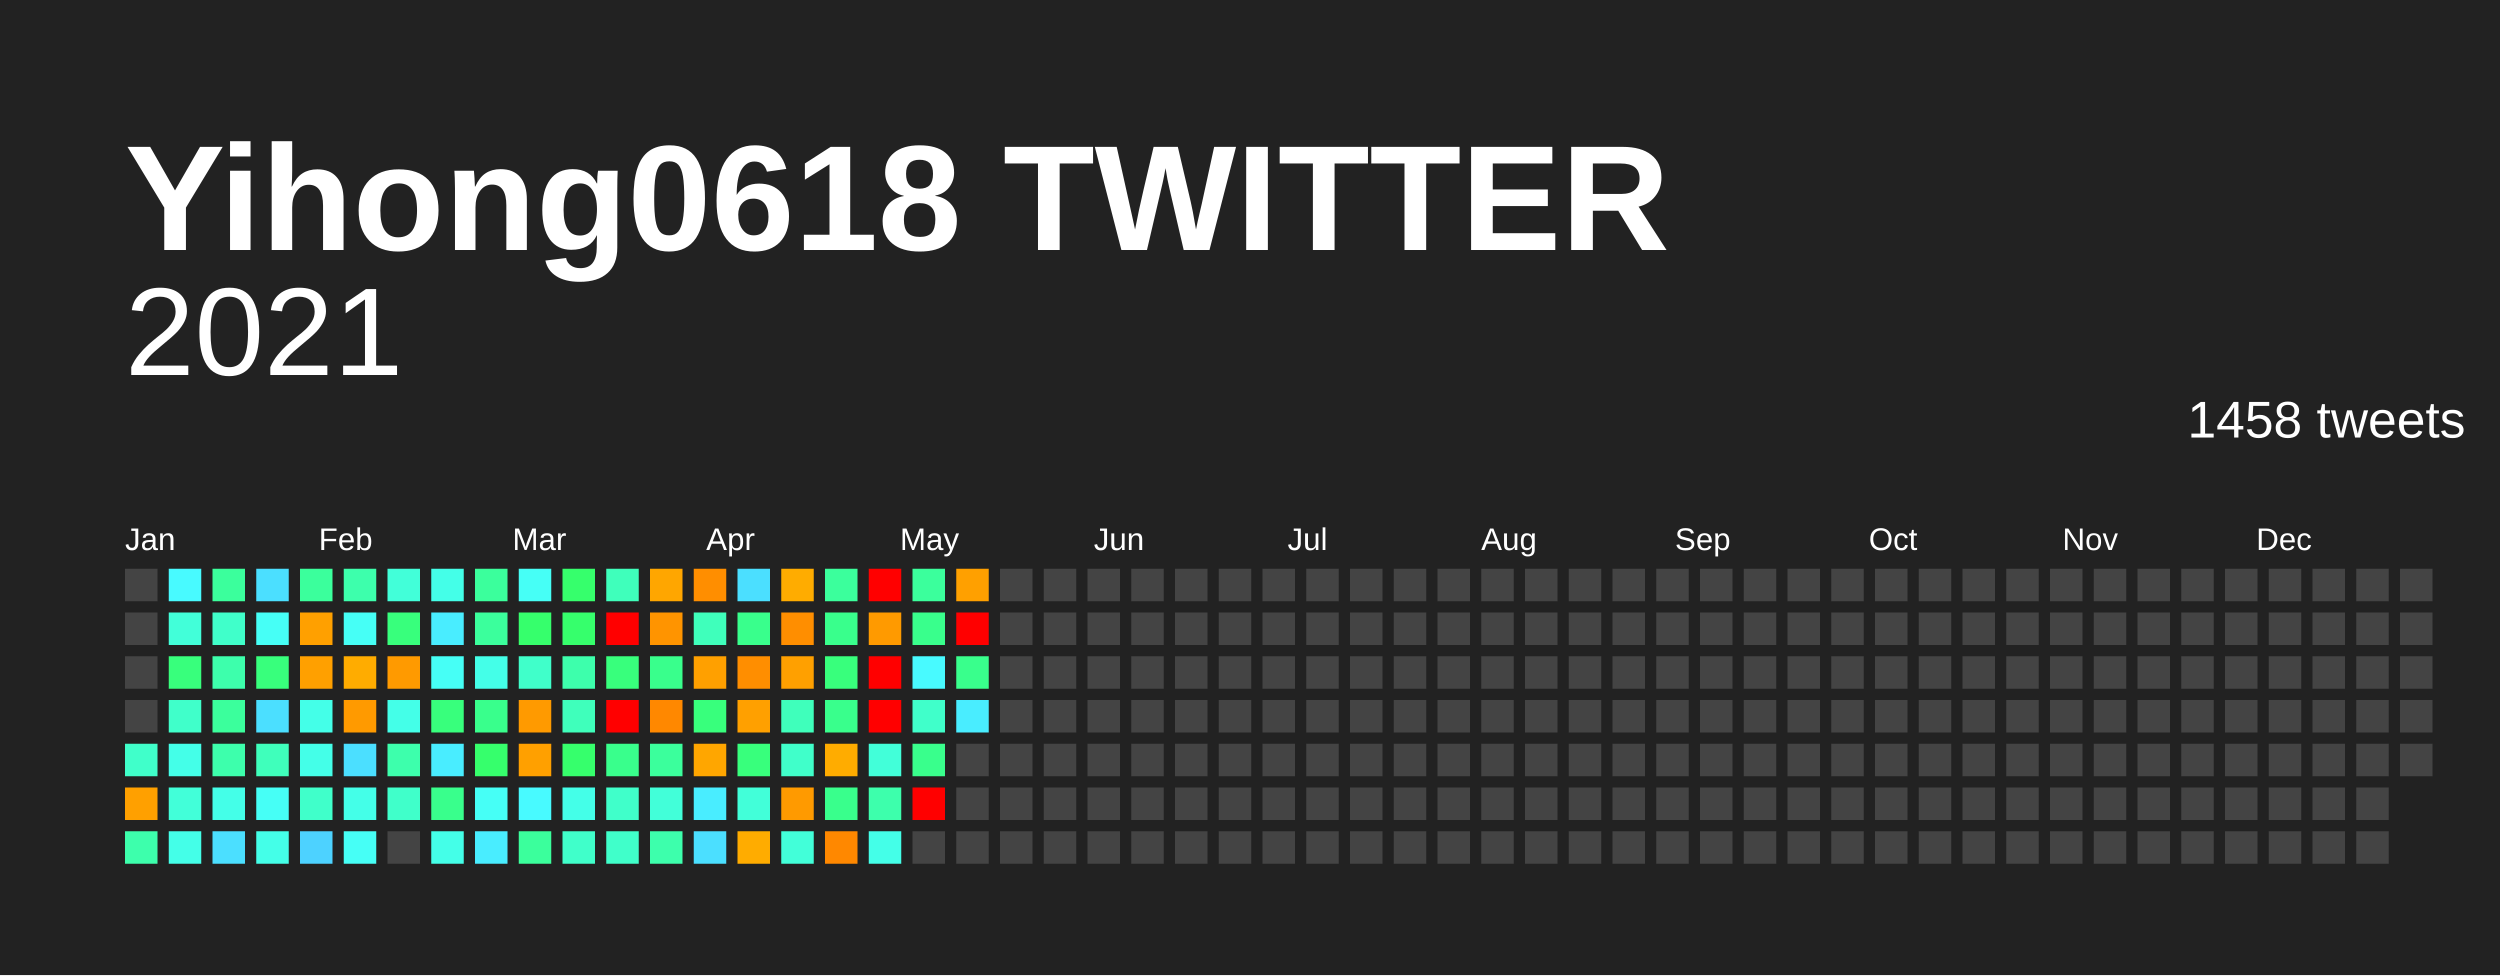
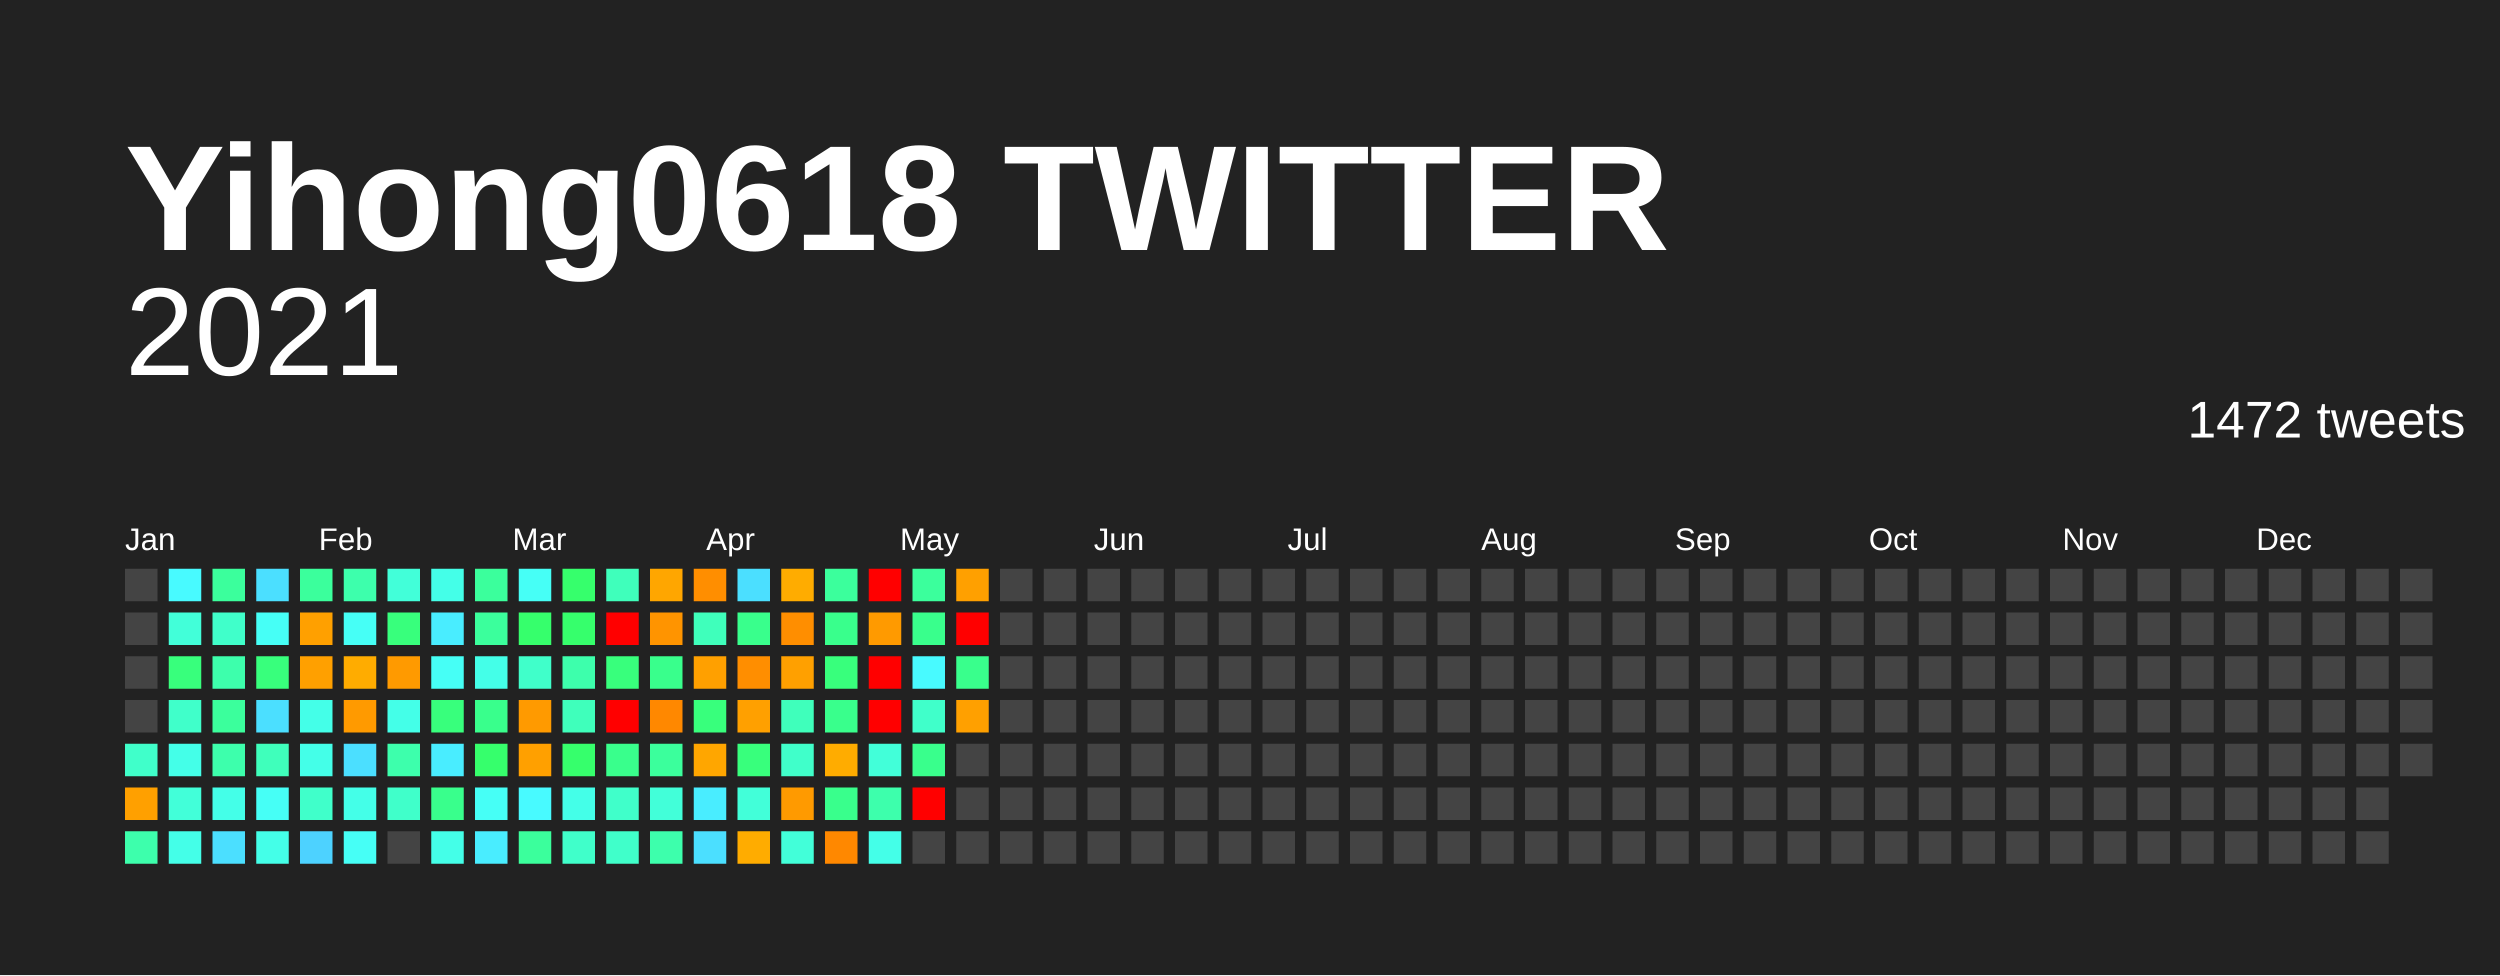
<svg xmlns="http://www.w3.org/2000/svg" baseProfile="full" height="78mm" version="1.1" viewBox="0,0,200,78" width="200mm">
  <defs />
  <rect fill="#222222" height="78" width="200" x="0" y="0" />
  <text fill="#FFFFFF" style="font-size:12px; font-family:Arial; font-weight:bold;" x="10" y="20">Yihong0618 TWITTER</text>
  <text alignment-baseline="hanging" fill="#FFFFFF" style="font-size:10.0px; font-family:Arial;" x="10" y="30">2021</text>
-   <text alignment-baseline="hanging" fill="#FFFFFF" style="font-size:4.125px; font-family:Arial;" x="175" y="35">1458 tweets</text>
+   <text alignment-baseline="hanging" fill="#FFFFFF" style="font-size:4.125px; font-family:Arial;" x="175" y="35">1472 tweets</text>
  <text fill="#FFFFFF" style="font-size:2.5px; font-family:Arial" x="10.0" y="44">Jan</text>
  <text fill="#FFFFFF" style="font-size:2.5px; font-family:Arial" x="25.5" y="44">Feb</text>
  <text fill="#FFFFFF" style="font-size:2.5px; font-family:Arial" x="41.0" y="44">Mar</text>
  <text fill="#FFFFFF" style="font-size:2.5px; font-family:Arial" x="56.5" y="44">Apr</text>
  <text fill="#FFFFFF" style="font-size:2.5px; font-family:Arial" x="72.0" y="44">May</text>
  <text fill="#FFFFFF" style="font-size:2.5px; font-family:Arial" x="87.5" y="44">Jun</text>
  <text fill="#FFFFFF" style="font-size:2.5px; font-family:Arial" x="103.0" y="44">Jul</text>
  <text fill="#FFFFFF" style="font-size:2.5px; font-family:Arial" x="118.5" y="44">Aug</text>
  <text fill="#FFFFFF" style="font-size:2.5px; font-family:Arial" x="134.0" y="44">Sep</text>
  <text fill="#FFFFFF" style="font-size:2.5px; font-family:Arial" x="149.5" y="44">Oct</text>
  <text fill="#FFFFFF" style="font-size:2.5px; font-family:Arial" x="165.0" y="44">Nov</text>
  <text fill="#FFFFFF" style="font-size:2.5px; font-family:Arial" x="180.5" y="44">Dec</text>
  <rect fill="#444444" height="2.6" width="2.6" x="10.0" y="45.5" />
  <rect fill="#444444" height="2.6" width="2.6" x="10.0" y="49.0" />
  <rect fill="#444444" height="2.6" width="2.6" x="10.0" y="52.5" />
  <rect fill="#444444" height="2.6" width="2.6" x="10.0" y="56.0" />
  <rect fill="#40ffca" height="2.6" width="2.6" x="10.0" y="59.5" />
  <rect fill="#ffa000" height="2.6" width="2.6" x="10.0" y="63.0" />
  <rect fill="#3dffac" height="2.6" width="2.6" x="10.0" y="66.5" />
  <rect fill="#48faff" height="2.6" width="2.6" x="13.5" y="45.5" />
  <rect fill="#42ffd9" height="2.6" width="2.6" x="13.5" y="49.0" />
  <rect fill="#38ff7c" height="2.6" width="2.6" x="13.5" y="52.5" />
  <rect fill="#40ffca" height="2.6" width="2.6" x="13.5" y="56.0" />
  <rect fill="#44ffe8" height="2.6" width="2.6" x="13.5" y="59.5" />
  <rect fill="#42ffd9" height="2.6" width="2.6" x="13.5" y="63.0" />
  <rect fill="#44ffe8" height="2.6" width="2.6" x="13.5" y="66.5" />
  <rect fill="#3bff9c" height="2.6" width="2.6" x="17.0" y="45.5" />
  <rect fill="#40ffca" height="2.6" width="2.6" x="17.0" y="49.0" />
  <rect fill="#3dffac" height="2.6" width="2.6" x="17.0" y="52.5" />
  <rect fill="#3bff9c" height="2.6" width="2.6" x="17.0" y="56.0" />
  <rect fill="#3dffac" height="2.6" width="2.6" x="17.0" y="59.5" />
  <rect fill="#44ffe8" height="2.6" width="2.6" x="17.0" y="63.0" />
  <rect fill="#4bdfff" height="2.6" width="2.6" x="17.0" y="66.5" />
  <rect fill="#4bdfff" height="2.6" width="2.6" x="20.5" y="45.5" />
  <rect fill="#46fff6" height="2.6" width="2.6" x="20.5" y="49.0" />
  <rect fill="#38ff7c" height="2.6" width="2.6" x="20.5" y="52.5" />
  <rect fill="#4bdfff" height="2.6" width="2.6" x="20.5" y="56.0" />
  <rect fill="#3fffbb" height="2.6" width="2.6" x="20.5" y="59.5" />
  <rect fill="#46fff6" height="2.6" width="2.6" x="20.5" y="63.0" />
  <rect fill="#44ffe8" height="2.6" width="2.6" x="20.5" y="66.5" />
  <rect fill="#3bff9c" height="2.6" width="2.6" x="24.0" y="45.5" />
  <rect fill="#ffa000" height="2.6" width="2.6" x="24.0" y="49.0" />
  <rect fill="#ffa000" height="2.6" width="2.6" x="24.0" y="52.5" />
  <rect fill="#44ffe8" height="2.6" width="2.6" x="24.0" y="56.0" />
  <rect fill="#44ffe8" height="2.6" width="2.6" x="24.0" y="59.5" />
  <rect fill="#40ffca" height="2.6" width="2.6" x="24.0" y="63.0" />
  <rect fill="#4dd2ff" height="2.6" width="2.6" x="24.0" y="66.5" />
  <rect fill="#3dffac" height="2.6" width="2.6" x="27.5" y="45.5" />
  <rect fill="#46fff6" height="2.6" width="2.6" x="27.5" y="49.0" />
  <rect fill="#ffac00" height="2.6" width="2.6" x="27.5" y="52.5" />
  <rect fill="#ff9a00" height="2.6" width="2.6" x="27.5" y="56.0" />
  <rect fill="#4bdfff" height="2.6" width="2.6" x="27.5" y="59.5" />
  <rect fill="#44ffe8" height="2.6" width="2.6" x="27.5" y="63.0" />
  <rect fill="#46fff6" height="2.6" width="2.6" x="27.5" y="66.5" />
  <rect fill="#42ffd9" height="2.6" width="2.6" x="31.0" y="45.5" />
  <rect fill="#38ff7c" height="2.6" width="2.6" x="31.0" y="49.0" />
  <rect fill="#ff9a00" height="2.6" width="2.6" x="31.0" y="52.5" />
  <rect fill="#44ffe8" height="2.6" width="2.6" x="31.0" y="56.0" />
  <rect fill="#3dffac" height="2.6" width="2.6" x="31.0" y="59.5" />
  <rect fill="#40ffca" height="2.6" width="2.6" x="31.0" y="63.0" />
  <rect fill="#444444" height="2.6" width="2.6" x="31.0" y="66.5" />
  <rect fill="#44ffe8" height="2.6" width="2.6" x="34.5" y="45.5" />
  <rect fill="#49edff" height="2.6" width="2.6" x="34.5" y="49.0" />
  <rect fill="#46fff6" height="2.6" width="2.6" x="34.5" y="52.5" />
  <rect fill="#38ff7c" height="2.6" width="2.6" x="34.5" y="56.0" />
  <rect fill="#49edff" height="2.6" width="2.6" x="34.5" y="59.5" />
  <rect fill="#39ff8c" height="2.6" width="2.6" x="34.5" y="63.0" />
  <rect fill="#44ffe8" height="2.6" width="2.6" x="34.5" y="66.5" />
  <rect fill="#3bff9c" height="2.6" width="2.6" x="38.0" y="45.5" />
  <rect fill="#3bff9c" height="2.6" width="2.6" x="38.0" y="49.0" />
  <rect fill="#44ffe8" height="2.6" width="2.6" x="38.0" y="52.5" />
  <rect fill="#39ff8c" height="2.6" width="2.6" x="38.0" y="56.0" />
  <rect fill="#36ff6c" height="2.6" width="2.6" x="38.0" y="59.5" />
  <rect fill="#46fff6" height="2.6" width="2.6" x="38.0" y="63.0" />
  <rect fill="#49edff" height="2.6" width="2.6" x="38.0" y="66.5" />
  <rect fill="#46fff6" height="2.6" width="2.6" x="41.5" y="45.5" />
  <rect fill="#36ff6c" height="2.6" width="2.6" x="41.5" y="49.0" />
  <rect fill="#40ffca" height="2.6" width="2.6" x="41.5" y="52.5" />
  <rect fill="#ff9a00" height="2.6" width="2.6" x="41.5" y="56.0" />
  <rect fill="#ffa000" height="2.6" width="2.6" x="41.5" y="59.5" />
  <rect fill="#48faff" height="2.6" width="2.6" x="41.5" y="63.0" />
  <rect fill="#3bff9c" height="2.6" width="2.6" x="41.5" y="66.5" />
  <rect fill="#36ff6c" height="2.6" width="2.6" x="45.0" y="45.5" />
  <rect fill="#36ff6c" height="2.6" width="2.6" x="45.0" y="49.0" />
  <rect fill="#3dffac" height="2.6" width="2.6" x="45.0" y="52.5" />
  <rect fill="#3fffbb" height="2.6" width="2.6" x="45.0" y="56.0" />
  <rect fill="#36ff6c" height="2.6" width="2.6" x="45.0" y="59.5" />
  <rect fill="#44ffe8" height="2.6" width="2.6" x="45.0" y="63.0" />
  <rect fill="#40ffca" height="2.6" width="2.6" x="45.0" y="66.5" />
  <rect fill="#3fffbb" height="2.6" width="2.6" x="48.5" y="45.5" />
  <rect fill="red" height="2.6" width="2.6" x="48.5" y="49.0" />
  <rect fill="#38ff7c" height="2.6" width="2.6" x="48.5" y="52.5" />
  <rect fill="red" height="2.6" width="2.6" x="48.5" y="56.0" />
  <rect fill="#39ff8c" height="2.6" width="2.6" x="48.5" y="59.5" />
  <rect fill="#40ffca" height="2.6" width="2.6" x="48.5" y="63.0" />
  <rect fill="#40ffca" height="2.6" width="2.6" x="48.5" y="66.5" />
  <rect fill="#ffa600" height="2.6" width="2.6" x="52.0" y="45.5" />
  <rect fill="#ff9400" height="2.6" width="2.6" x="52.0" y="49.0" />
  <rect fill="#39ff8c" height="2.6" width="2.6" x="52.0" y="52.5" />
  <rect fill="#ff8800" height="2.6" width="2.6" x="52.0" y="56.0" />
  <rect fill="#3bff9c" height="2.6" width="2.6" x="52.0" y="59.5" />
  <rect fill="#42ffd9" height="2.6" width="2.6" x="52.0" y="63.0" />
  <rect fill="#3dffac" height="2.6" width="2.6" x="52.0" y="66.5" />
  <rect fill="#ff8e00" height="2.6" width="2.6" x="55.5" y="45.5" />
  <rect fill="#3fffbb" height="2.6" width="2.6" x="55.5" y="49.0" />
  <rect fill="#ffa000" height="2.6" width="2.6" x="55.5" y="52.5" />
  <rect fill="#38ff7c" height="2.6" width="2.6" x="55.5" y="56.0" />
  <rect fill="#ffa600" height="2.6" width="2.6" x="55.5" y="59.5" />
  <rect fill="#49edff" height="2.6" width="2.6" x="55.5" y="63.0" />
  <rect fill="#4bdfff" height="2.6" width="2.6" x="55.5" y="66.5" />
  <rect fill="#4bdfff" height="2.6" width="2.6" x="59.0" y="45.5" />
  <rect fill="#39ff8c" height="2.6" width="2.6" x="59.0" y="49.0" />
  <rect fill="#ff8e00" height="2.6" width="2.6" x="59.0" y="52.5" />
  <rect fill="#ffa000" height="2.6" width="2.6" x="59.0" y="56.0" />
  <rect fill="#38ff7c" height="2.6" width="2.6" x="59.0" y="59.5" />
  <rect fill="#42ffd9" height="2.6" width="2.6" x="59.0" y="63.0" />
  <rect fill="#ffac00" height="2.6" width="2.6" x="59.0" y="66.5" />
  <rect fill="#ffac00" height="2.6" width="2.6" x="62.5" y="45.5" />
  <rect fill="#ff8e00" height="2.6" width="2.6" x="62.5" y="49.0" />
  <rect fill="#ffa000" height="2.6" width="2.6" x="62.5" y="52.5" />
  <rect fill="#3fffbb" height="2.6" width="2.6" x="62.5" y="56.0" />
  <rect fill="#40ffca" height="2.6" width="2.6" x="62.5" y="59.5" />
  <rect fill="#ff9a00" height="2.6" width="2.6" x="62.5" y="63.0" />
  <rect fill="#42ffd9" height="2.6" width="2.6" x="62.5" y="66.5" />
  <rect fill="#3bff9c" height="2.6" width="2.6" x="66.0" y="45.5" />
  <rect fill="#39ff8c" height="2.6" width="2.6" x="66.0" y="49.0" />
  <rect fill="#38ff7c" height="2.6" width="2.6" x="66.0" y="52.5" />
  <rect fill="#39ff8c" height="2.6" width="2.6" x="66.0" y="56.0" />
  <rect fill="#ffac00" height="2.6" width="2.6" x="66.0" y="59.5" />
  <rect fill="#39ff8c" height="2.6" width="2.6" x="66.0" y="63.0" />
  <rect fill="#ff8800" height="2.6" width="2.6" x="66.0" y="66.5" />
  <rect fill="red" height="2.6" width="2.6" x="69.5" y="45.5" />
  <rect fill="#ff9a00" height="2.6" width="2.6" x="69.5" y="49.0" />
  <rect fill="red" height="2.6" width="2.6" x="69.5" y="52.5" />
  <rect fill="red" height="2.6" width="2.6" x="69.5" y="56.0" />
  <rect fill="#42ffd9" height="2.6" width="2.6" x="69.5" y="59.5" />
  <rect fill="#3dffac" height="2.6" width="2.6" x="69.5" y="63.0" />
  <rect fill="#44ffe8" height="2.6" width="2.6" x="69.5" y="66.5" />
  <rect fill="#3bff9c" height="2.6" width="2.6" x="73.0" y="45.5" />
  <rect fill="#39ff8c" height="2.6" width="2.6" x="73.0" y="49.0" />
  <rect fill="#48faff" height="2.6" width="2.6" x="73.0" y="52.5" />
  <rect fill="#40ffca" height="2.6" width="2.6" x="73.0" y="56.0" />
  <rect fill="#39ff8c" height="2.6" width="2.6" x="73.0" y="59.5" />
  <rect fill="red" height="2.6" width="2.6" x="73.0" y="63.0" />
  <rect fill="#444444" height="2.6" width="2.6" x="73.0" y="66.5" />
  <rect fill="#ffa000" height="2.6" width="2.6" x="76.5" y="45.5" />
  <rect fill="red" height="2.6" width="2.6" x="76.5" y="49.0" />
  <rect fill="#39ff8c" height="2.6" width="2.6" x="76.5" y="52.5" />
-   <rect fill="#49edff" height="2.6" width="2.6" x="76.5" y="56.0" />
+   <rect fill="#ffa000" height="2.6" width="2.6" x="76.5" y="56.0" />
  <rect fill="#444444" height="2.6" width="2.6" x="76.5" y="59.5" />
  <rect fill="#444444" height="2.6" width="2.6" x="76.5" y="63.0" />
  <rect fill="#444444" height="2.6" width="2.6" x="76.5" y="66.5" />
  <rect fill="#444444" height="2.6" width="2.6" x="80.0" y="45.5" />
  <rect fill="#444444" height="2.6" width="2.6" x="80.0" y="49.0" />
  <rect fill="#444444" height="2.6" width="2.6" x="80.0" y="52.5" />
  <rect fill="#444444" height="2.6" width="2.6" x="80.0" y="56.0" />
  <rect fill="#444444" height="2.6" width="2.6" x="80.0" y="59.5" />
  <rect fill="#444444" height="2.6" width="2.6" x="80.0" y="63.0" />
  <rect fill="#444444" height="2.6" width="2.6" x="80.0" y="66.5" />
  <rect fill="#444444" height="2.6" width="2.6" x="83.5" y="45.5" />
  <rect fill="#444444" height="2.6" width="2.6" x="83.5" y="49.0" />
  <rect fill="#444444" height="2.6" width="2.6" x="83.5" y="52.5" />
  <rect fill="#444444" height="2.6" width="2.6" x="83.5" y="56.0" />
  <rect fill="#444444" height="2.6" width="2.6" x="83.5" y="59.5" />
  <rect fill="#444444" height="2.6" width="2.6" x="83.5" y="63.0" />
  <rect fill="#444444" height="2.6" width="2.6" x="83.5" y="66.5" />
  <rect fill="#444444" height="2.6" width="2.6" x="87.0" y="45.5" />
  <rect fill="#444444" height="2.6" width="2.6" x="87.0" y="49.0" />
  <rect fill="#444444" height="2.6" width="2.6" x="87.0" y="52.5" />
  <rect fill="#444444" height="2.6" width="2.6" x="87.0" y="56.0" />
  <rect fill="#444444" height="2.6" width="2.6" x="87.0" y="59.5" />
  <rect fill="#444444" height="2.6" width="2.6" x="87.0" y="63.0" />
  <rect fill="#444444" height="2.6" width="2.6" x="87.0" y="66.5" />
  <rect fill="#444444" height="2.6" width="2.6" x="90.5" y="45.5" />
  <rect fill="#444444" height="2.6" width="2.6" x="90.5" y="49.0" />
  <rect fill="#444444" height="2.6" width="2.6" x="90.5" y="52.5" />
  <rect fill="#444444" height="2.6" width="2.6" x="90.5" y="56.0" />
  <rect fill="#444444" height="2.6" width="2.6" x="90.5" y="59.5" />
  <rect fill="#444444" height="2.6" width="2.6" x="90.5" y="63.0" />
  <rect fill="#444444" height="2.6" width="2.6" x="90.5" y="66.5" />
  <rect fill="#444444" height="2.6" width="2.6" x="94.0" y="45.5" />
  <rect fill="#444444" height="2.6" width="2.6" x="94.0" y="49.0" />
  <rect fill="#444444" height="2.6" width="2.6" x="94.0" y="52.5" />
  <rect fill="#444444" height="2.6" width="2.6" x="94.0" y="56.0" />
  <rect fill="#444444" height="2.6" width="2.6" x="94.0" y="59.5" />
  <rect fill="#444444" height="2.6" width="2.6" x="94.0" y="63.0" />
  <rect fill="#444444" height="2.6" width="2.6" x="94.0" y="66.5" />
  <rect fill="#444444" height="2.6" width="2.6" x="97.5" y="45.5" />
  <rect fill="#444444" height="2.6" width="2.6" x="97.5" y="49.0" />
  <rect fill="#444444" height="2.6" width="2.6" x="97.5" y="52.5" />
  <rect fill="#444444" height="2.6" width="2.6" x="97.5" y="56.0" />
  <rect fill="#444444" height="2.6" width="2.6" x="97.5" y="59.5" />
  <rect fill="#444444" height="2.6" width="2.6" x="97.5" y="63.0" />
  <rect fill="#444444" height="2.6" width="2.6" x="97.5" y="66.5" />
  <rect fill="#444444" height="2.6" width="2.6" x="101.0" y="45.5" />
  <rect fill="#444444" height="2.6" width="2.6" x="101.0" y="49.0" />
  <rect fill="#444444" height="2.6" width="2.6" x="101.0" y="52.5" />
  <rect fill="#444444" height="2.6" width="2.6" x="101.0" y="56.0" />
  <rect fill="#444444" height="2.6" width="2.6" x="101.0" y="59.5" />
  <rect fill="#444444" height="2.6" width="2.6" x="101.0" y="63.0" />
  <rect fill="#444444" height="2.6" width="2.6" x="101.0" y="66.5" />
  <rect fill="#444444" height="2.6" width="2.6" x="104.5" y="45.5" />
  <rect fill="#444444" height="2.6" width="2.6" x="104.5" y="49.0" />
  <rect fill="#444444" height="2.6" width="2.6" x="104.5" y="52.5" />
  <rect fill="#444444" height="2.6" width="2.6" x="104.5" y="56.0" />
  <rect fill="#444444" height="2.6" width="2.6" x="104.5" y="59.5" />
  <rect fill="#444444" height="2.6" width="2.6" x="104.5" y="63.0" />
  <rect fill="#444444" height="2.6" width="2.6" x="104.5" y="66.5" />
  <rect fill="#444444" height="2.6" width="2.6" x="108.0" y="45.5" />
  <rect fill="#444444" height="2.6" width="2.6" x="108.0" y="49.0" />
  <rect fill="#444444" height="2.6" width="2.6" x="108.0" y="52.5" />
  <rect fill="#444444" height="2.6" width="2.6" x="108.0" y="56.0" />
  <rect fill="#444444" height="2.6" width="2.6" x="108.0" y="59.5" />
  <rect fill="#444444" height="2.6" width="2.6" x="108.0" y="63.0" />
  <rect fill="#444444" height="2.6" width="2.6" x="108.0" y="66.5" />
  <rect fill="#444444" height="2.6" width="2.6" x="111.5" y="45.5" />
  <rect fill="#444444" height="2.6" width="2.6" x="111.5" y="49.0" />
  <rect fill="#444444" height="2.6" width="2.6" x="111.5" y="52.5" />
  <rect fill="#444444" height="2.6" width="2.6" x="111.5" y="56.0" />
  <rect fill="#444444" height="2.6" width="2.6" x="111.5" y="59.5" />
  <rect fill="#444444" height="2.6" width="2.6" x="111.5" y="63.0" />
  <rect fill="#444444" height="2.6" width="2.6" x="111.5" y="66.5" />
  <rect fill="#444444" height="2.6" width="2.6" x="115.0" y="45.5" />
  <rect fill="#444444" height="2.6" width="2.6" x="115.0" y="49.0" />
  <rect fill="#444444" height="2.6" width="2.6" x="115.0" y="52.5" />
  <rect fill="#444444" height="2.6" width="2.6" x="115.0" y="56.0" />
  <rect fill="#444444" height="2.6" width="2.6" x="115.0" y="59.5" />
  <rect fill="#444444" height="2.6" width="2.6" x="115.0" y="63.0" />
  <rect fill="#444444" height="2.6" width="2.6" x="115.0" y="66.5" />
  <rect fill="#444444" height="2.6" width="2.6" x="118.5" y="45.5" />
  <rect fill="#444444" height="2.6" width="2.6" x="118.5" y="49.0" />
  <rect fill="#444444" height="2.6" width="2.6" x="118.5" y="52.5" />
  <rect fill="#444444" height="2.6" width="2.6" x="118.5" y="56.0" />
  <rect fill="#444444" height="2.6" width="2.6" x="118.5" y="59.5" />
  <rect fill="#444444" height="2.6" width="2.6" x="118.5" y="63.0" />
  <rect fill="#444444" height="2.6" width="2.6" x="118.5" y="66.5" />
  <rect fill="#444444" height="2.6" width="2.6" x="122.0" y="45.5" />
  <rect fill="#444444" height="2.6" width="2.6" x="122.0" y="49.0" />
  <rect fill="#444444" height="2.6" width="2.6" x="122.0" y="52.5" />
  <rect fill="#444444" height="2.6" width="2.6" x="122.0" y="56.0" />
  <rect fill="#444444" height="2.6" width="2.6" x="122.0" y="59.5" />
  <rect fill="#444444" height="2.6" width="2.6" x="122.0" y="63.0" />
  <rect fill="#444444" height="2.6" width="2.6" x="122.0" y="66.5" />
  <rect fill="#444444" height="2.6" width="2.6" x="125.5" y="45.5" />
  <rect fill="#444444" height="2.6" width="2.6" x="125.5" y="49.0" />
  <rect fill="#444444" height="2.6" width="2.6" x="125.5" y="52.5" />
  <rect fill="#444444" height="2.6" width="2.6" x="125.5" y="56.0" />
  <rect fill="#444444" height="2.6" width="2.6" x="125.5" y="59.5" />
  <rect fill="#444444" height="2.6" width="2.6" x="125.5" y="63.0" />
  <rect fill="#444444" height="2.6" width="2.6" x="125.5" y="66.5" />
  <rect fill="#444444" height="2.6" width="2.6" x="129.0" y="45.5" />
  <rect fill="#444444" height="2.6" width="2.6" x="129.0" y="49.0" />
  <rect fill="#444444" height="2.6" width="2.6" x="129.0" y="52.5" />
  <rect fill="#444444" height="2.6" width="2.6" x="129.0" y="56.0" />
  <rect fill="#444444" height="2.6" width="2.6" x="129.0" y="59.5" />
  <rect fill="#444444" height="2.6" width="2.6" x="129.0" y="63.0" />
  <rect fill="#444444" height="2.6" width="2.6" x="129.0" y="66.5" />
  <rect fill="#444444" height="2.6" width="2.6" x="132.5" y="45.5" />
  <rect fill="#444444" height="2.6" width="2.6" x="132.5" y="49.0" />
  <rect fill="#444444" height="2.6" width="2.6" x="132.5" y="52.5" />
  <rect fill="#444444" height="2.6" width="2.6" x="132.5" y="56.0" />
  <rect fill="#444444" height="2.6" width="2.6" x="132.5" y="59.5" />
  <rect fill="#444444" height="2.6" width="2.6" x="132.5" y="63.0" />
  <rect fill="#444444" height="2.6" width="2.6" x="132.5" y="66.5" />
  <rect fill="#444444" height="2.6" width="2.6" x="136.0" y="45.5" />
  <rect fill="#444444" height="2.6" width="2.6" x="136.0" y="49.0" />
  <rect fill="#444444" height="2.6" width="2.6" x="136.0" y="52.5" />
  <rect fill="#444444" height="2.6" width="2.6" x="136.0" y="56.0" />
  <rect fill="#444444" height="2.6" width="2.6" x="136.0" y="59.5" />
  <rect fill="#444444" height="2.6" width="2.6" x="136.0" y="63.0" />
  <rect fill="#444444" height="2.6" width="2.6" x="136.0" y="66.5" />
  <rect fill="#444444" height="2.6" width="2.6" x="139.5" y="45.5" />
  <rect fill="#444444" height="2.6" width="2.6" x="139.5" y="49.0" />
  <rect fill="#444444" height="2.6" width="2.6" x="139.5" y="52.5" />
  <rect fill="#444444" height="2.6" width="2.6" x="139.5" y="56.0" />
  <rect fill="#444444" height="2.6" width="2.6" x="139.5" y="59.5" />
  <rect fill="#444444" height="2.6" width="2.6" x="139.5" y="63.0" />
  <rect fill="#444444" height="2.6" width="2.6" x="139.5" y="66.5" />
  <rect fill="#444444" height="2.6" width="2.6" x="143.0" y="45.5" />
  <rect fill="#444444" height="2.6" width="2.6" x="143.0" y="49.0" />
  <rect fill="#444444" height="2.6" width="2.6" x="143.0" y="52.5" />
  <rect fill="#444444" height="2.6" width="2.6" x="143.0" y="56.0" />
  <rect fill="#444444" height="2.6" width="2.6" x="143.0" y="59.5" />
  <rect fill="#444444" height="2.6" width="2.6" x="143.0" y="63.0" />
  <rect fill="#444444" height="2.6" width="2.6" x="143.0" y="66.5" />
  <rect fill="#444444" height="2.6" width="2.6" x="146.5" y="45.5" />
  <rect fill="#444444" height="2.6" width="2.6" x="146.5" y="49.0" />
  <rect fill="#444444" height="2.6" width="2.6" x="146.5" y="52.5" />
  <rect fill="#444444" height="2.6" width="2.6" x="146.5" y="56.0" />
  <rect fill="#444444" height="2.6" width="2.6" x="146.5" y="59.5" />
  <rect fill="#444444" height="2.6" width="2.6" x="146.5" y="63.0" />
  <rect fill="#444444" height="2.6" width="2.6" x="146.5" y="66.5" />
  <rect fill="#444444" height="2.6" width="2.6" x="150.0" y="45.5" />
  <rect fill="#444444" height="2.6" width="2.6" x="150.0" y="49.0" />
  <rect fill="#444444" height="2.6" width="2.6" x="150.0" y="52.5" />
  <rect fill="#444444" height="2.6" width="2.6" x="150.0" y="56.0" />
  <rect fill="#444444" height="2.6" width="2.6" x="150.0" y="59.5" />
  <rect fill="#444444" height="2.6" width="2.6" x="150.0" y="63.0" />
  <rect fill="#444444" height="2.6" width="2.6" x="150.0" y="66.5" />
  <rect fill="#444444" height="2.6" width="2.6" x="153.5" y="45.5" />
  <rect fill="#444444" height="2.6" width="2.6" x="153.5" y="49.0" />
  <rect fill="#444444" height="2.6" width="2.6" x="153.5" y="52.5" />
  <rect fill="#444444" height="2.6" width="2.6" x="153.5" y="56.0" />
  <rect fill="#444444" height="2.6" width="2.6" x="153.5" y="59.5" />
  <rect fill="#444444" height="2.6" width="2.6" x="153.5" y="63.0" />
  <rect fill="#444444" height="2.6" width="2.6" x="153.5" y="66.5" />
  <rect fill="#444444" height="2.6" width="2.6" x="157.0" y="45.5" />
  <rect fill="#444444" height="2.6" width="2.6" x="157.0" y="49.0" />
  <rect fill="#444444" height="2.6" width="2.6" x="157.0" y="52.5" />
  <rect fill="#444444" height="2.6" width="2.6" x="157.0" y="56.0" />
  <rect fill="#444444" height="2.6" width="2.6" x="157.0" y="59.5" />
  <rect fill="#444444" height="2.6" width="2.6" x="157.0" y="63.0" />
  <rect fill="#444444" height="2.6" width="2.6" x="157.0" y="66.5" />
  <rect fill="#444444" height="2.6" width="2.6" x="160.5" y="45.5" />
  <rect fill="#444444" height="2.6" width="2.6" x="160.5" y="49.0" />
  <rect fill="#444444" height="2.6" width="2.6" x="160.5" y="52.5" />
  <rect fill="#444444" height="2.6" width="2.6" x="160.5" y="56.0" />
  <rect fill="#444444" height="2.6" width="2.6" x="160.5" y="59.5" />
  <rect fill="#444444" height="2.6" width="2.6" x="160.5" y="63.0" />
  <rect fill="#444444" height="2.6" width="2.6" x="160.5" y="66.5" />
  <rect fill="#444444" height="2.6" width="2.6" x="164.0" y="45.5" />
  <rect fill="#444444" height="2.6" width="2.6" x="164.0" y="49.0" />
  <rect fill="#444444" height="2.6" width="2.6" x="164.0" y="52.5" />
  <rect fill="#444444" height="2.6" width="2.6" x="164.0" y="56.0" />
  <rect fill="#444444" height="2.6" width="2.6" x="164.0" y="59.5" />
  <rect fill="#444444" height="2.6" width="2.6" x="164.0" y="63.0" />
  <rect fill="#444444" height="2.6" width="2.6" x="164.0" y="66.5" />
  <rect fill="#444444" height="2.6" width="2.6" x="167.5" y="45.5" />
  <rect fill="#444444" height="2.6" width="2.6" x="167.5" y="49.0" />
  <rect fill="#444444" height="2.6" width="2.6" x="167.5" y="52.5" />
  <rect fill="#444444" height="2.6" width="2.6" x="167.5" y="56.0" />
  <rect fill="#444444" height="2.6" width="2.6" x="167.5" y="59.5" />
  <rect fill="#444444" height="2.6" width="2.6" x="167.5" y="63.0" />
  <rect fill="#444444" height="2.6" width="2.6" x="167.5" y="66.5" />
  <rect fill="#444444" height="2.6" width="2.6" x="171.0" y="45.5" />
  <rect fill="#444444" height="2.6" width="2.6" x="171.0" y="49.0" />
  <rect fill="#444444" height="2.6" width="2.6" x="171.0" y="52.5" />
  <rect fill="#444444" height="2.6" width="2.6" x="171.0" y="56.0" />
  <rect fill="#444444" height="2.6" width="2.6" x="171.0" y="59.5" />
  <rect fill="#444444" height="2.6" width="2.6" x="171.0" y="63.0" />
  <rect fill="#444444" height="2.6" width="2.6" x="171.0" y="66.5" />
  <rect fill="#444444" height="2.6" width="2.6" x="174.5" y="45.5" />
  <rect fill="#444444" height="2.6" width="2.6" x="174.5" y="49.0" />
  <rect fill="#444444" height="2.6" width="2.6" x="174.5" y="52.5" />
  <rect fill="#444444" height="2.6" width="2.6" x="174.5" y="56.0" />
  <rect fill="#444444" height="2.6" width="2.6" x="174.5" y="59.5" />
  <rect fill="#444444" height="2.6" width="2.6" x="174.5" y="63.0" />
  <rect fill="#444444" height="2.6" width="2.6" x="174.5" y="66.5" />
  <rect fill="#444444" height="2.6" width="2.6" x="178.0" y="45.5" />
  <rect fill="#444444" height="2.6" width="2.6" x="178.0" y="49.0" />
  <rect fill="#444444" height="2.6" width="2.6" x="178.0" y="52.5" />
  <rect fill="#444444" height="2.6" width="2.6" x="178.0" y="56.0" />
  <rect fill="#444444" height="2.6" width="2.6" x="178.0" y="59.5" />
  <rect fill="#444444" height="2.6" width="2.6" x="178.0" y="63.0" />
  <rect fill="#444444" height="2.6" width="2.6" x="178.0" y="66.5" />
  <rect fill="#444444" height="2.6" width="2.6" x="181.5" y="45.5" />
  <rect fill="#444444" height="2.6" width="2.6" x="181.5" y="49.0" />
  <rect fill="#444444" height="2.6" width="2.6" x="181.5" y="52.5" />
  <rect fill="#444444" height="2.6" width="2.6" x="181.5" y="56.0" />
  <rect fill="#444444" height="2.6" width="2.6" x="181.5" y="59.5" />
  <rect fill="#444444" height="2.6" width="2.6" x="181.5" y="63.0" />
  <rect fill="#444444" height="2.6" width="2.6" x="181.5" y="66.5" />
  <rect fill="#444444" height="2.6" width="2.6" x="185.0" y="45.5" />
  <rect fill="#444444" height="2.6" width="2.6" x="185.0" y="49.0" />
  <rect fill="#444444" height="2.6" width="2.6" x="185.0" y="52.5" />
  <rect fill="#444444" height="2.6" width="2.6" x="185.0" y="56.0" />
  <rect fill="#444444" height="2.6" width="2.6" x="185.0" y="59.5" />
  <rect fill="#444444" height="2.6" width="2.6" x="185.0" y="63.0" />
  <rect fill="#444444" height="2.6" width="2.6" x="185.0" y="66.5" />
  <rect fill="#444444" height="2.6" width="2.6" x="188.5" y="45.5" />
  <rect fill="#444444" height="2.6" width="2.6" x="188.5" y="49.0" />
  <rect fill="#444444" height="2.6" width="2.6" x="188.5" y="52.5" />
  <rect fill="#444444" height="2.6" width="2.6" x="188.5" y="56.0" />
  <rect fill="#444444" height="2.6" width="2.6" x="188.5" y="59.5" />
  <rect fill="#444444" height="2.6" width="2.6" x="188.5" y="63.0" />
  <rect fill="#444444" height="2.6" width="2.6" x="188.5" y="66.5" />
  <rect fill="#444444" height="2.6" width="2.6" x="192.0" y="45.5" />
  <rect fill="#444444" height="2.6" width="2.6" x="192.0" y="49.0" />
  <rect fill="#444444" height="2.6" width="2.6" x="192.0" y="52.5" />
  <rect fill="#444444" height="2.6" width="2.6" x="192.0" y="56.0" />
  <rect fill="#444444" height="2.6" width="2.6" x="192.0" y="59.5" />
</svg>
